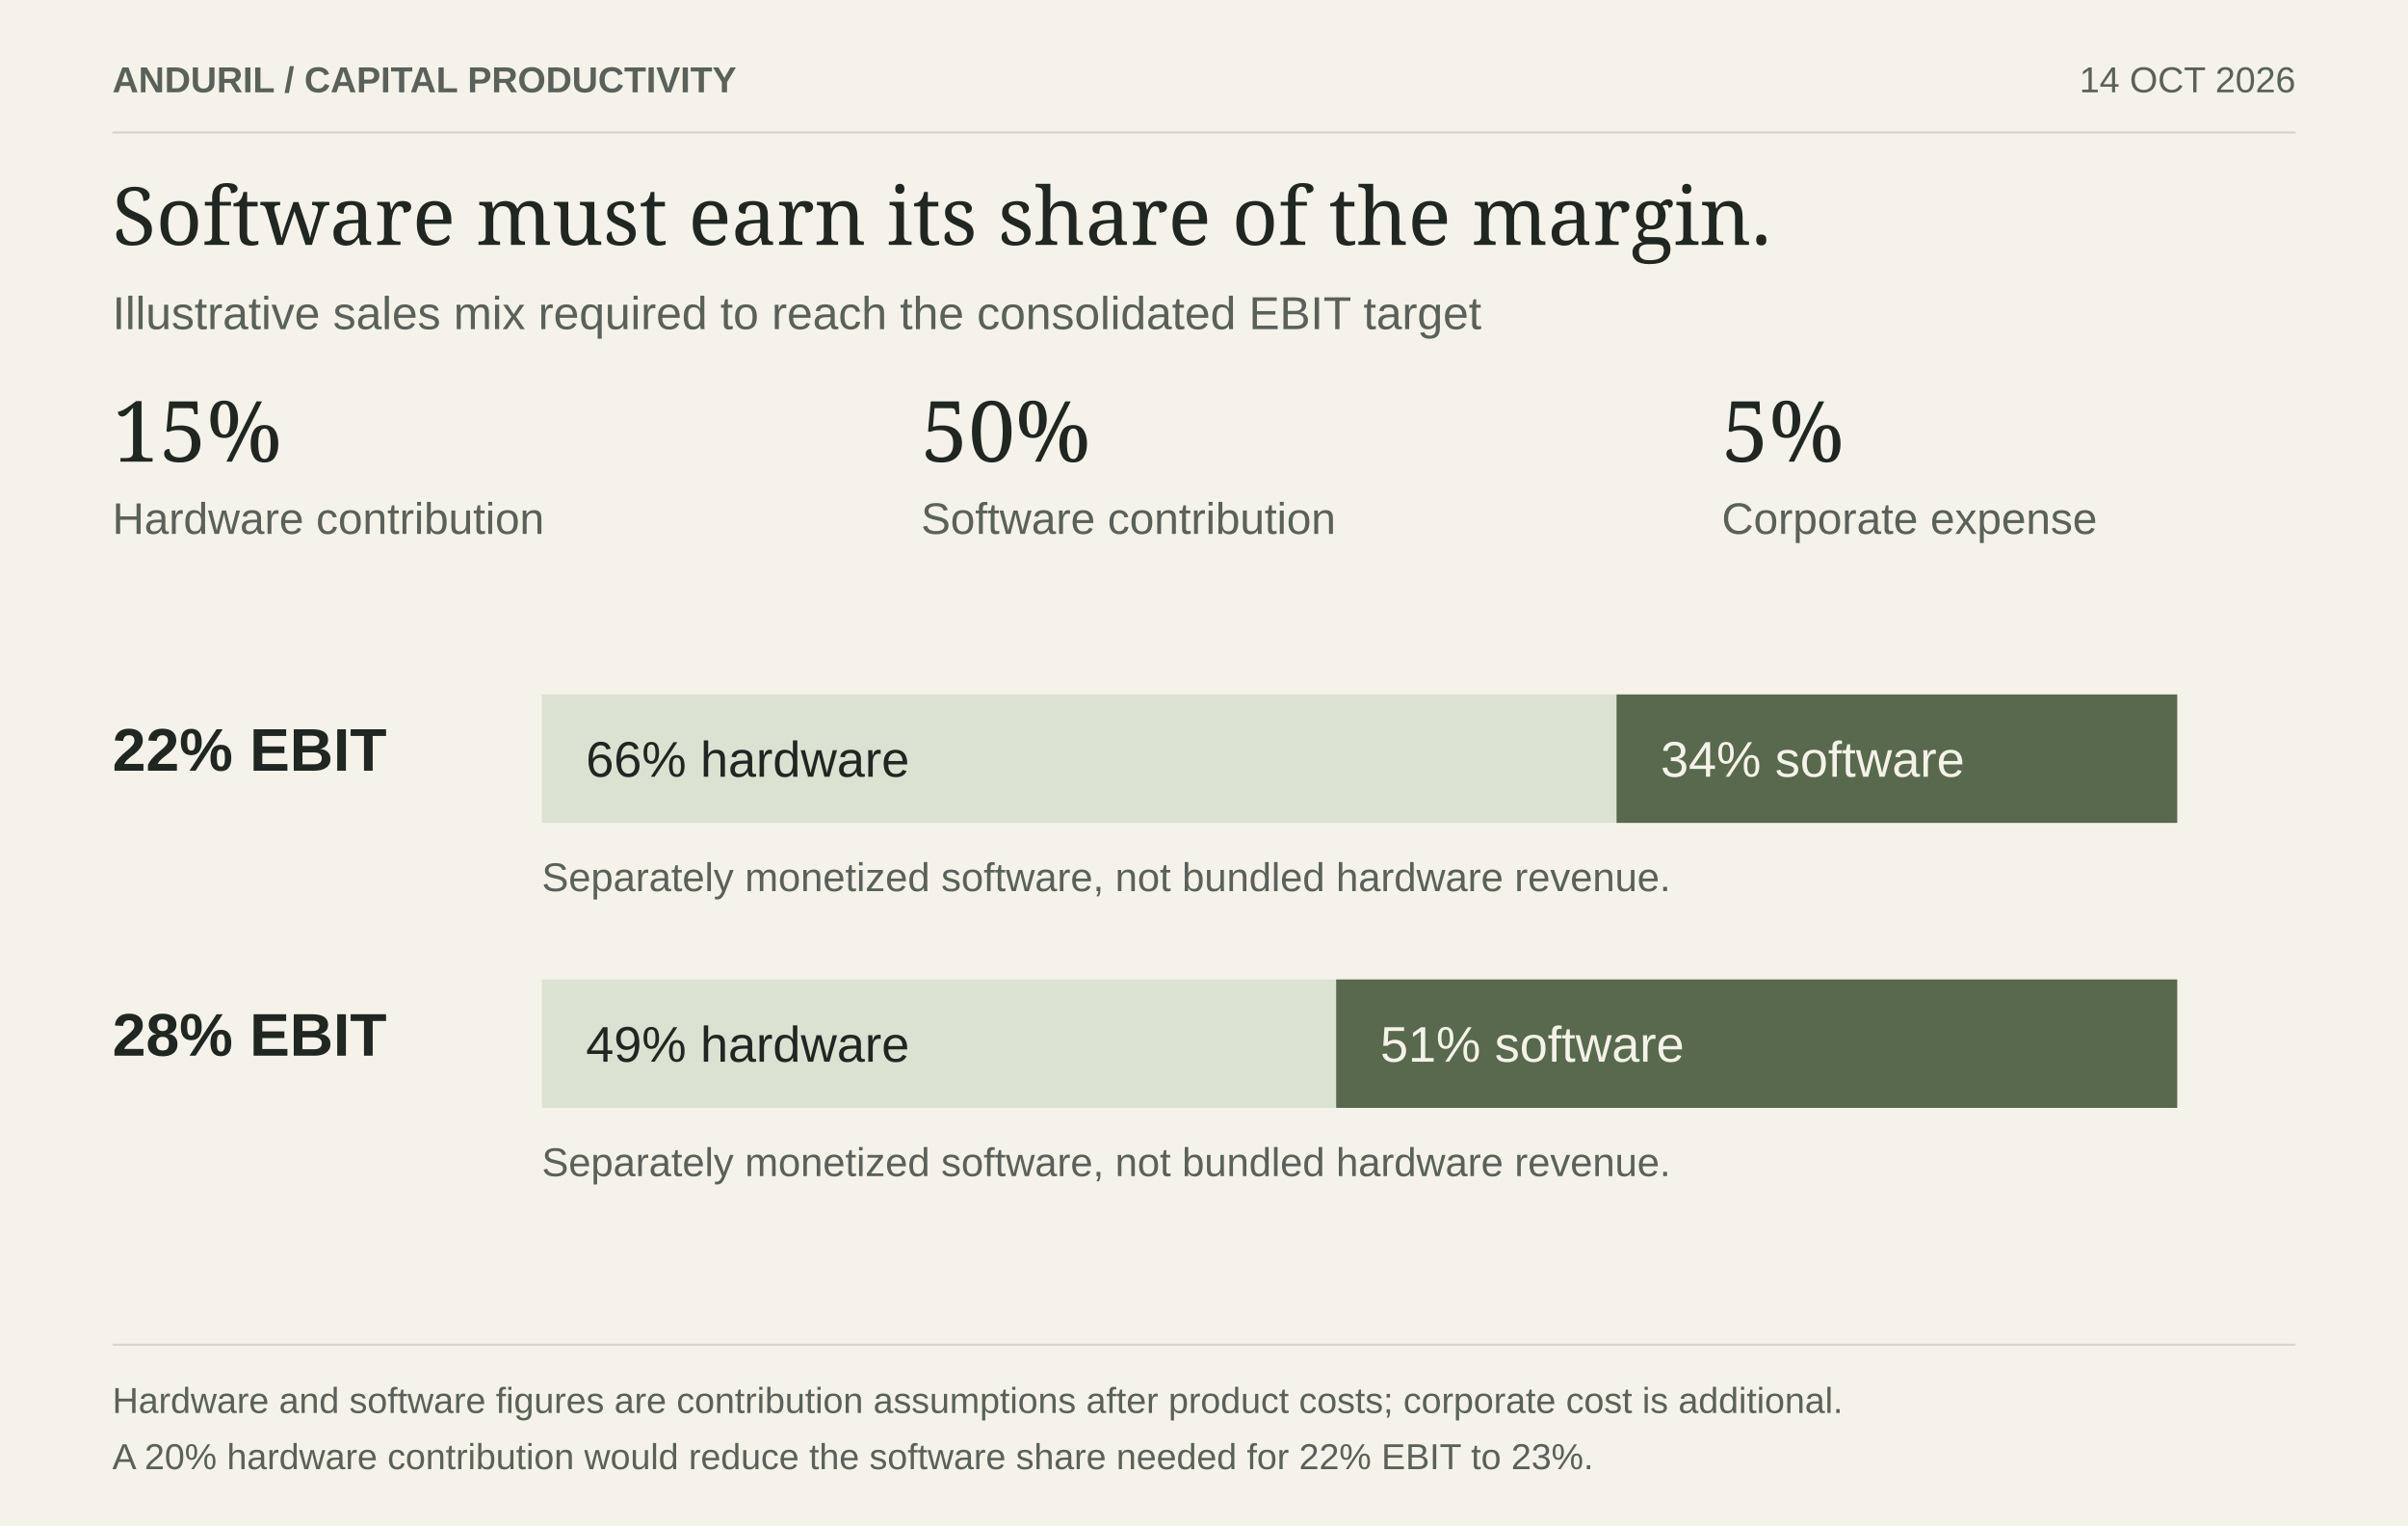
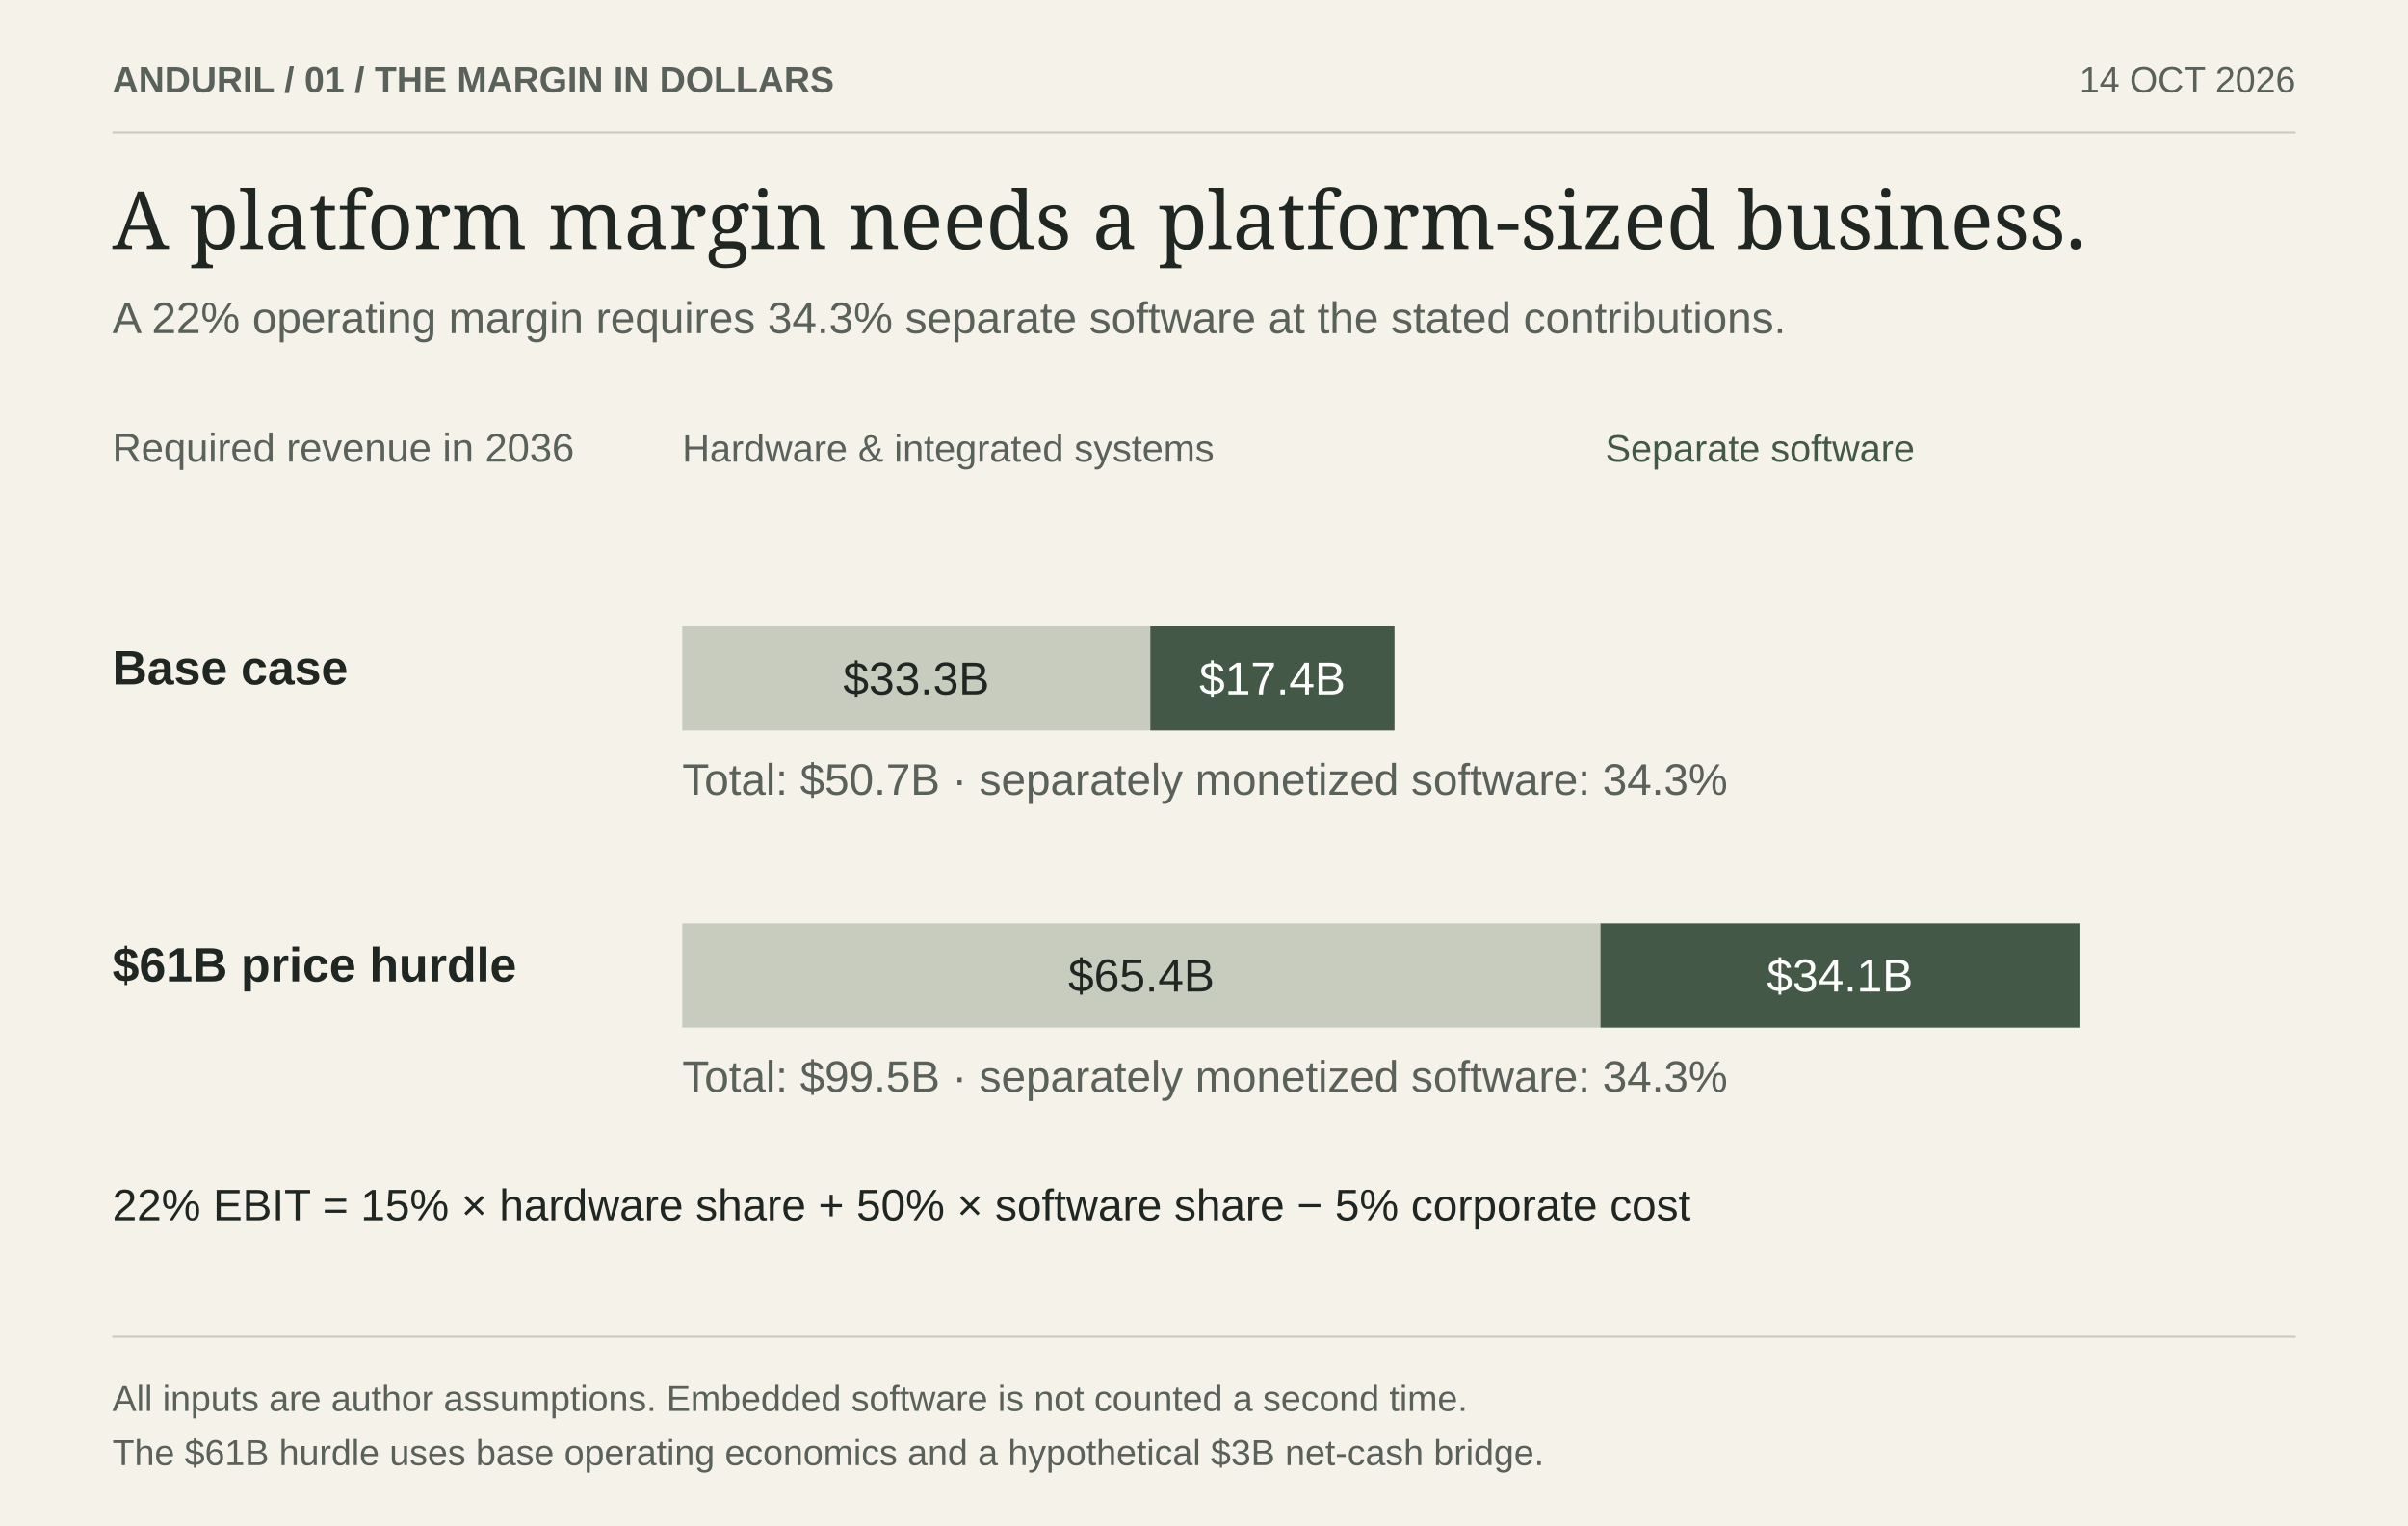
<svg xmlns="http://www.w3.org/2000/svg" width="1200" height="760" viewBox="0 0 1200 760" role="img" aria-labelledby="title desc">
-   <rect x="0" y="0" width="1200" height="760" rx="0" fill="#f5f2e9" stroke="none" />
-   <text x="56" y="46" font-size="18" fill="#59615a" text-anchor="start" font-weight="700" font-family="Arial,sans-serif">ANDURIL / CAPITAL PRODUCTIVITY</text>
-   <text x="1144" y="46" font-size="18" fill="#59615a" text-anchor="end" font-weight="400" font-family="Arial,sans-serif">14 OCT 2026</text>
-   <line x1="56" y1="66" x2="1144" y2="66" stroke="#d3d5ca" stroke-width="1" />
-   <text x="56" y="122" font-size="40" fill="#202723" text-anchor="start" font-weight="400" font-family="Georgia,serif">Software must earn its share of the margin.</text>
-   <text x="56" y="164" font-size="23" fill="#59615a" text-anchor="start" font-weight="400" font-family="Arial,sans-serif">Illustrative sales mix required to reach the consolidated EBIT target</text>
-   <text x="56" y="230" font-size="42" fill="#202723" text-anchor="start" font-weight="400" font-family="Georgia,serif">15%</text>
-   <text x="56" y="266" font-size="22" fill="#59615a" text-anchor="start" font-weight="400" font-family="Arial,sans-serif">Hardware contribution</text>
-   <text x="459" y="230" font-size="42" fill="#202723" text-anchor="start" font-weight="400" font-family="Georgia,serif">50%</text>
-   <text x="459" y="266" font-size="22" fill="#59615a" text-anchor="start" font-weight="400" font-family="Arial,sans-serif">Software contribution</text>
-   <text x="858" y="230" font-size="42" fill="#202723" text-anchor="start" font-weight="400" font-family="Georgia,serif">5%</text>
-   <text x="858" y="266" font-size="22" fill="#59615a" text-anchor="start" font-weight="400" font-family="Arial,sans-serif">Corporate expense</text>
-   <text x="56" y="384" font-size="30" fill="#202723" text-anchor="start" font-weight="700" font-family="Arial,sans-serif">22% EBIT</text>
-   <rect x="270" y="346" width="535.571" height="64" rx="0" fill="#dce2d2" stroke="none" />
-   <rect x="805.571" y="346" width="279.429" height="64" rx="0" fill="#58694d" stroke="none" />
-   <text x="292" y="387" font-size="25" fill="#202723" text-anchor="start" font-weight="400" font-family="Arial,sans-serif">66% hardware</text>
-   <text x="827.571" y="387" font-size="25" fill="#f5f2e9" text-anchor="start" font-weight="400" font-family="Arial,sans-serif">34% software</text>
-   <text x="270" y="444" font-size="20" fill="#59615a" text-anchor="start" font-weight="400" font-family="Arial,sans-serif">Separately monetized software, not bundled hardware revenue.</text>
-   <text x="56" y="526" font-size="30" fill="#202723" text-anchor="start" font-weight="700" font-family="Arial,sans-serif">28% EBIT</text>
-   <rect x="270" y="488" width="395.857" height="64" rx="0" fill="#dce2d2" stroke="none" />
-   <rect x="665.857" y="488" width="419.143" height="64" rx="0" fill="#58694d" stroke="none" />
-   <text x="292" y="529" font-size="25" fill="#202723" text-anchor="start" font-weight="400" font-family="Arial,sans-serif">49% hardware</text>
-   <text x="687.857" y="529" font-size="25" fill="#f5f2e9" text-anchor="start" font-weight="400" font-family="Arial,sans-serif">51% software</text>
-   <text x="270" y="586" font-size="20" fill="#59615a" text-anchor="start" font-weight="400" font-family="Arial,sans-serif">Separately monetized software, not bundled hardware revenue.</text>
-   <line x1="56" y1="670" x2="1144" y2="670" stroke="#d3d5ca" stroke-width="1" />
-   <text x="56" y="704" font-size="18" fill="#59615a" text-anchor="start" font-weight="400" font-family="Arial,sans-serif">Hardware and software figures are contribution assumptions after product costs; corporate cost is additional.</text>
-   <text x="56" y="732" font-size="18" fill="#59615a" text-anchor="start" font-weight="400" font-family="Arial,sans-serif">A 20% hardware contribution would reduce the software share needed for 22% EBIT to 23%.</text>
+   <rect x="0.00" y="0.00" width="1200.00" height="760.00" fill="#f5f2e9" />
+   <text x="56.00" y="46.00" font-family="Arial,sans-serif" font-size="18" fill="#59615a" text-anchor="start" font-weight="700">ANDURIL / 01 / THE MARGIN IN DOLLARS</text>
+   <text x="1144.00" y="46.00" font-family="Arial,sans-serif" font-size="18" fill="#59615a" text-anchor="end" font-weight="400">14 OCT 2026</text>
+   <line x1="56.00" y1="66.00" x2="1144.00" y2="66.00" stroke="#c7ccbf" stroke-width="1" />
+   <text x="56.00" y="124.00" font-family="Georgia,serif" font-size="40" fill="#202723" text-anchor="start" font-weight="400">A platform margin needs a platform-sized business.</text>
+   <text x="56.00" y="166.00" font-family="Arial,sans-serif" font-size="22" fill="#59615a" text-anchor="start" font-weight="400">A 22% operating margin requires 34.3% separate software at the stated contributions.</text>
+   <text x="56.00" y="230.00" font-family="Arial,sans-serif" font-size="20" fill="#59615a" text-anchor="start" font-weight="400">Required revenue in 2036</text>
+   <text x="340.00" y="230.00" font-family="Arial,sans-serif" font-size="19" fill="#59615a" text-anchor="start" font-weight="400">Hardware &amp; integrated systems</text>
+   <text x="800.00" y="230.00" font-family="Arial,sans-serif" font-size="19" fill="#435847" text-anchor="start" font-weight="400">Separate software</text>
+   <text x="56.00" y="341.00" font-family="Arial,sans-serif" font-size="24" fill="#202723" text-anchor="start" font-weight="700">Base case</text>
+   <rect x="340.00" y="312.00" width="233.24" height="52.00" fill="#c7ccbf" />
+   <rect x="573.24" y="312.00" width="121.69" height="52.00" fill="#435847" />
+   <text x="456.62" y="346.00" font-family="Arial,sans-serif" font-size="23" fill="#202723" text-anchor="middle" font-weight="400">$33.3B</text>
+   <text x="634.08" y="346.00" font-family="Arial,sans-serif" font-size="23" fill="#ffffff" text-anchor="middle" font-weight="400">$17.4B</text>
+   <text x="340.00" y="396.00" font-family="Arial,sans-serif" font-size="22" fill="#59615a" text-anchor="start" font-weight="400">Total: $50.7B · separately monetized software: 34.3%</text>
+   <text x="56.00" y="489.00" font-family="Arial,sans-serif" font-size="24" fill="#202723" text-anchor="start" font-weight="700">$61B price hurdle</text>
+   <rect x="340.00" y="460.00" width="457.56" height="52.00" fill="#c7ccbf" />
+   <rect x="797.56" y="460.00" width="238.73" height="52.00" fill="#435847" />
+   <text x="568.78" y="494.00" font-family="Arial,sans-serif" font-size="23" fill="#202723" text-anchor="middle" font-weight="400">$65.4B</text>
+   <text x="916.92" y="494.00" font-family="Arial,sans-serif" font-size="23" fill="#ffffff" text-anchor="middle" font-weight="400">$34.1B</text>
+   <text x="340.00" y="544.00" font-family="Arial,sans-serif" font-size="22" fill="#59615a" text-anchor="start" font-weight="400">Total: $99.5B · separately monetized software: 34.3%</text>
+   <text x="56.00" y="608.00" font-family="Arial,sans-serif" font-size="22" fill="#202723" text-anchor="start" font-weight="400">22% EBIT = 15% × hardware share + 50% × software share − 5% corporate cost</text>
+   <line x1="56.00" y1="666.00" x2="1144.00" y2="666.00" stroke="#c7ccbf" stroke-width="1" />
+   <text x="56.00" y="703.00" font-family="Arial,sans-serif" font-size="18" fill="#59615a" text-anchor="start" font-weight="400">All inputs are author assumptions. Embedded software is not counted a second time.</text>
+   <text x="56.00" y="730.00" font-family="Arial,sans-serif" font-size="18" fill="#59615a" text-anchor="start" font-weight="400">The $61B hurdle uses base operating economics and a hypothetical $3B net-cash bridge.</text>
</svg>
